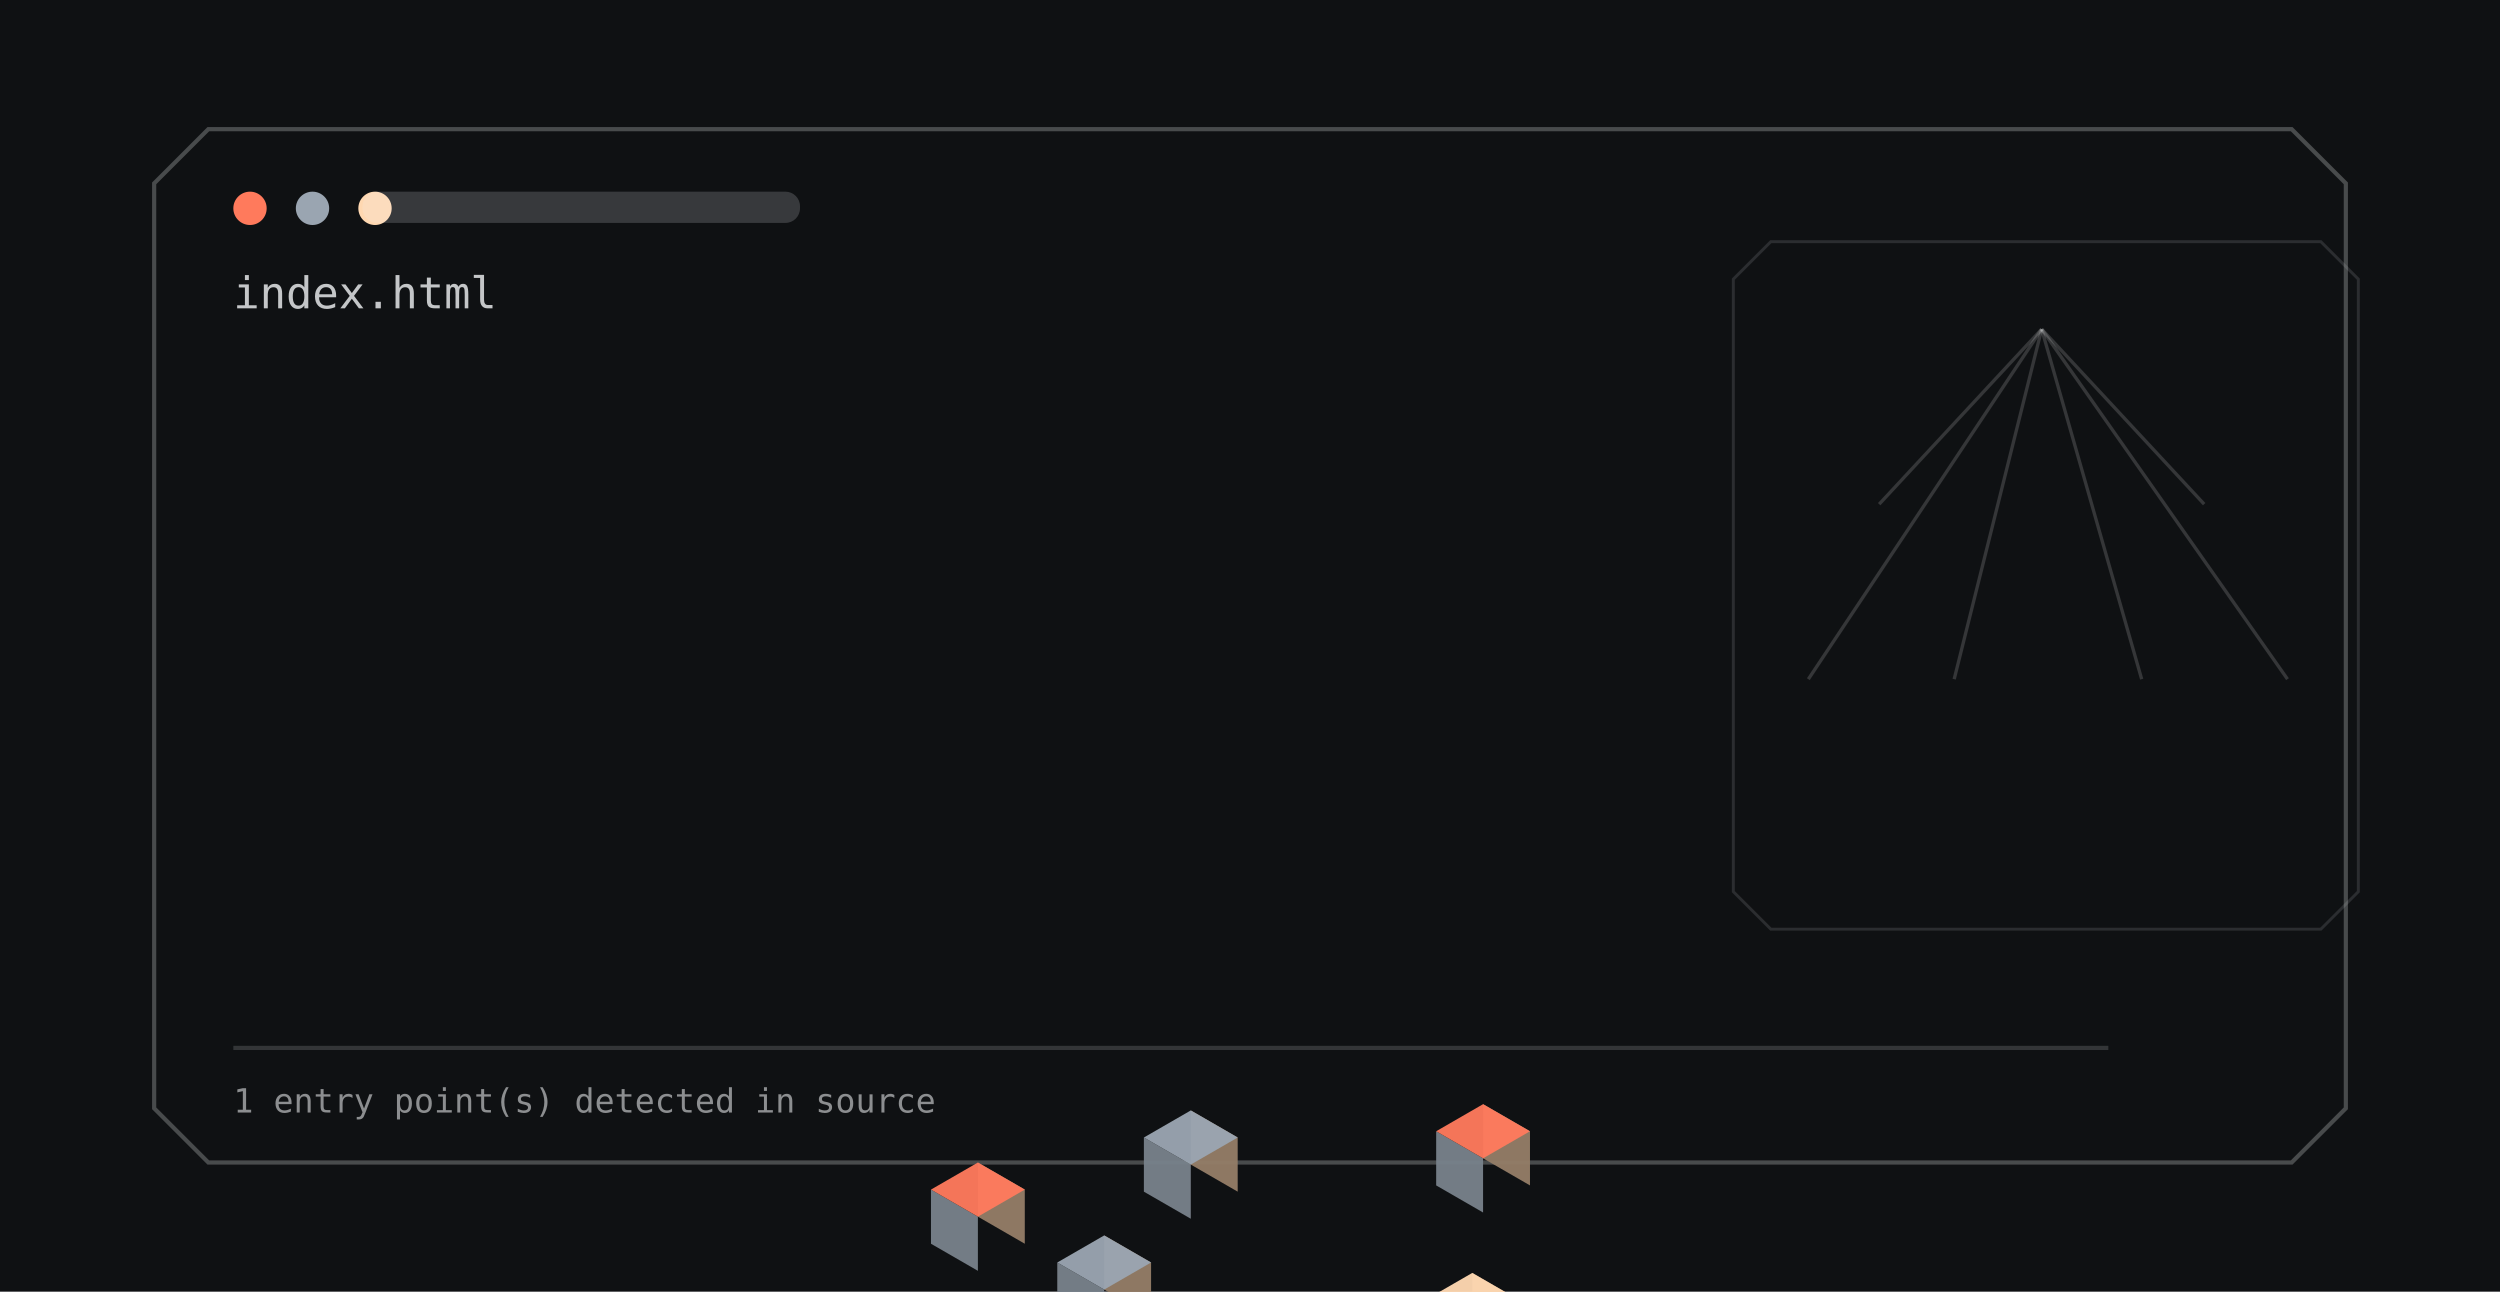
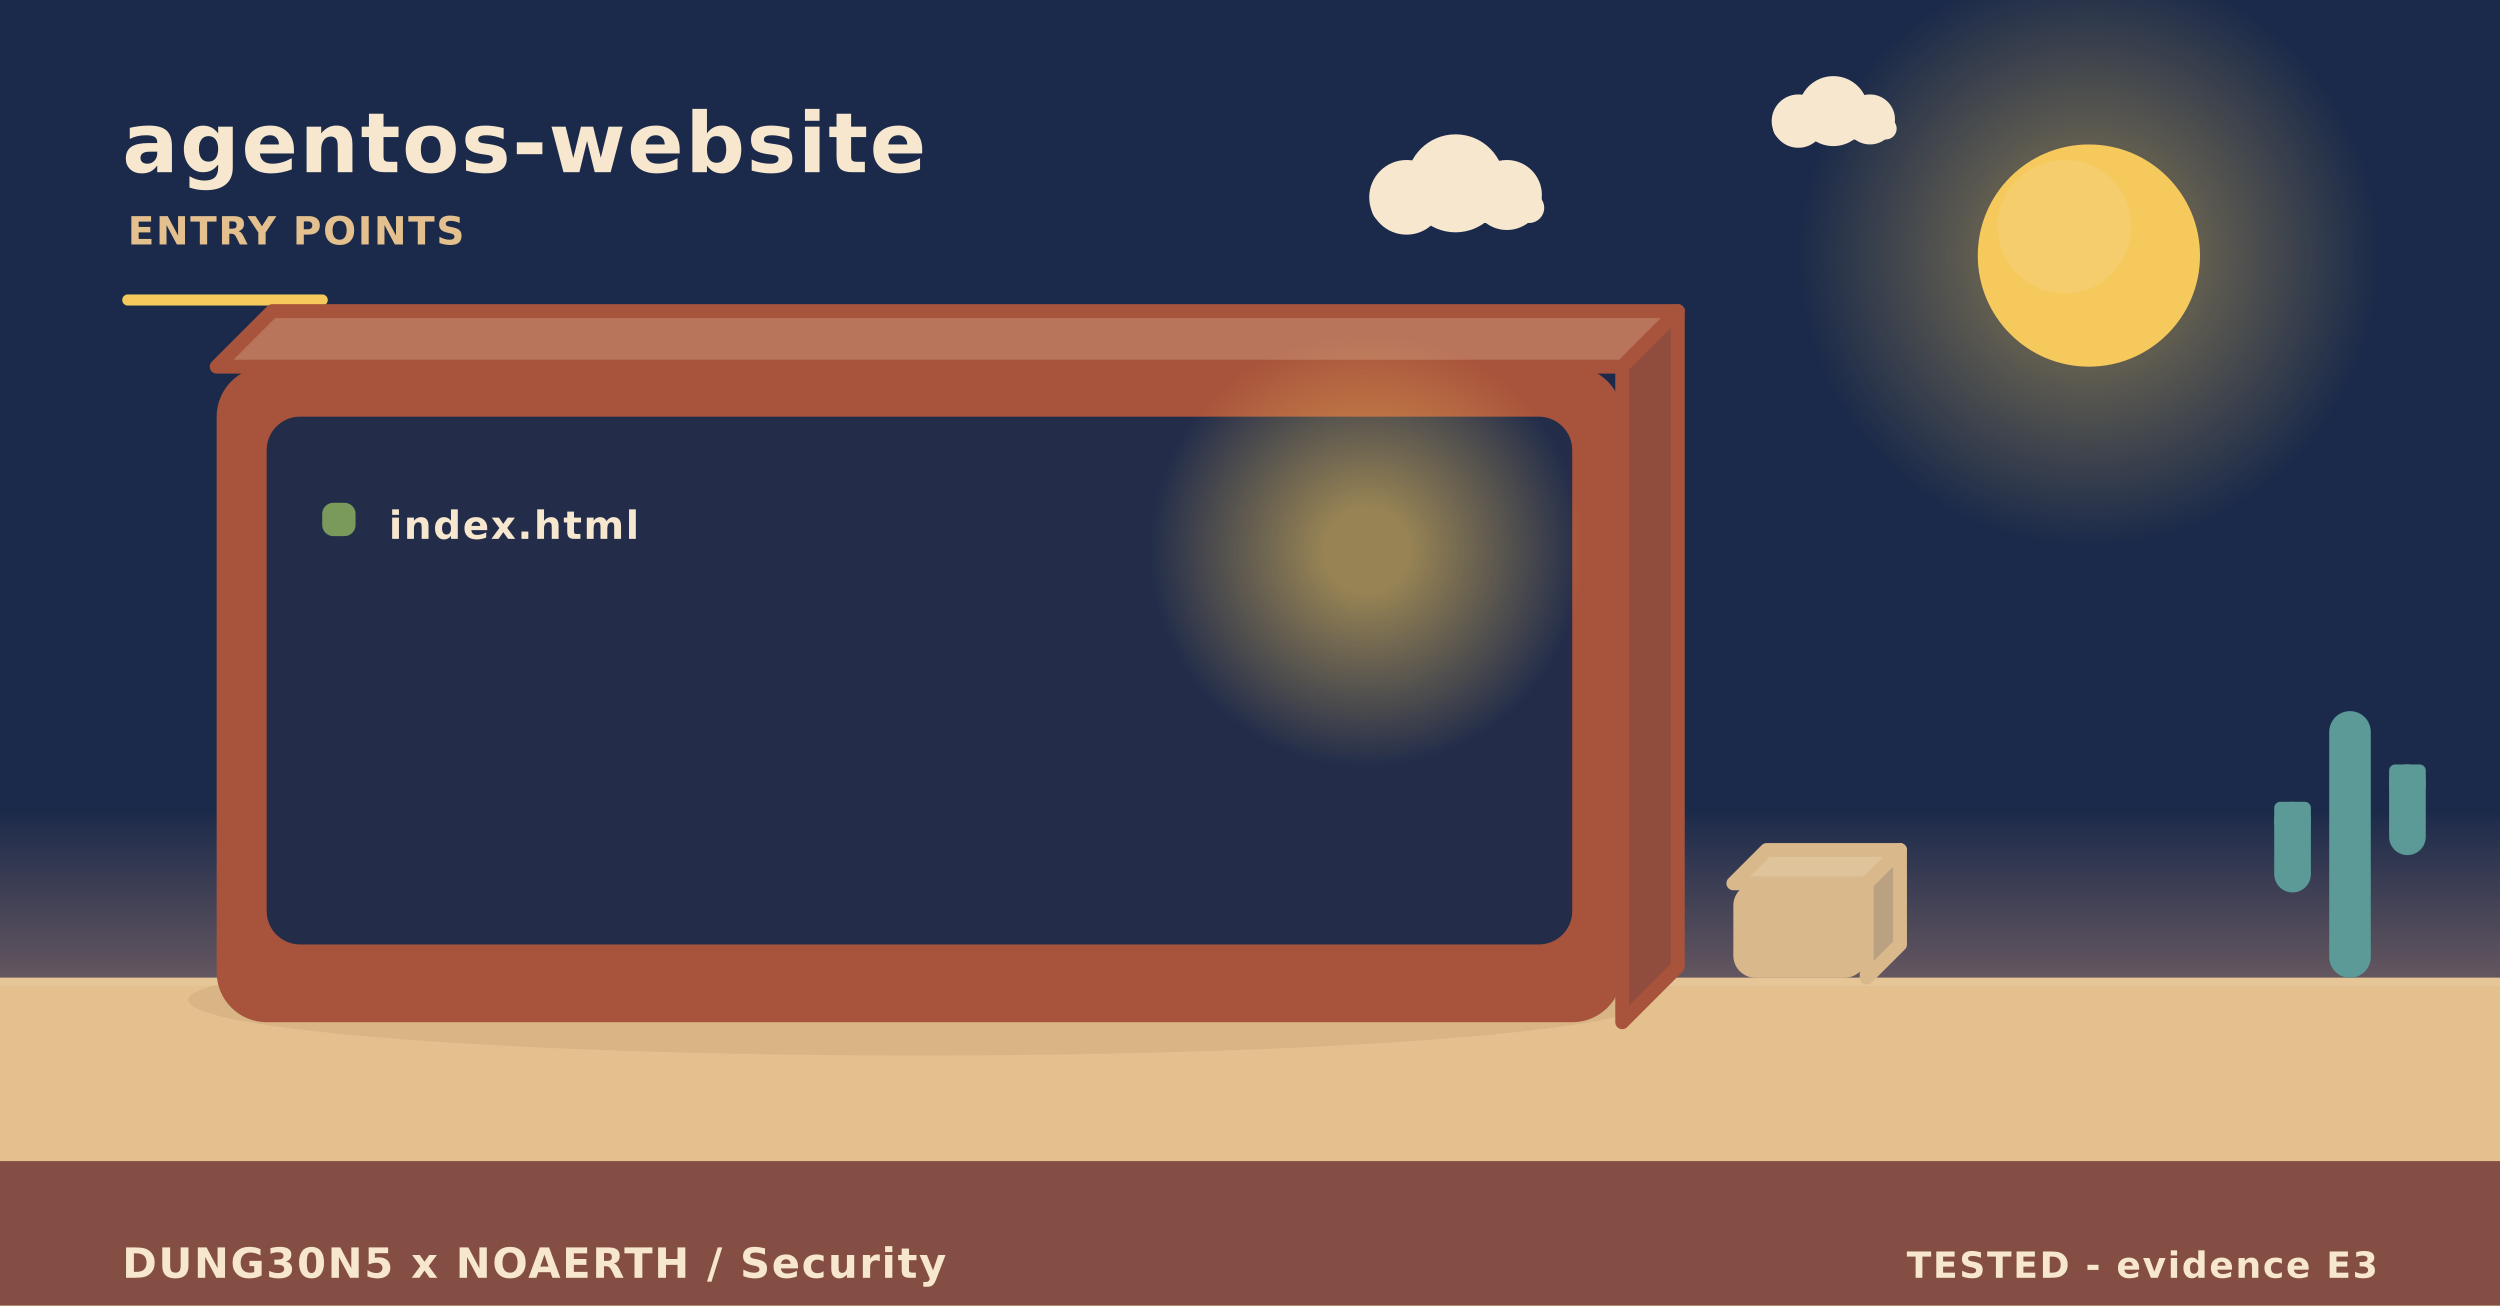
- <svg xmlns="http://www.w3.org/2000/svg" viewBox="0 0 1200 620" width="1200" height="620" role="img" aria-label="agentos-website command surface">
-   <rect width="1200" height="620" fill="#0f1113" />
-   <defs>
-     <linearGradient id="gt" x1="0" y1="0" x2="1" y2="1">
-       <stop offset="0%" stop-color="#ff7a5c" />
-       <stop offset="100%" stop-color="#9aa5b1" />
-     </linearGradient>
-   </defs>
-   <path d="M100.00,62.00 H1100.00 L1126.00,88.00 V532.00 L1100.00,558.00 H100.00 L74.00,532.00 V88.00 Z" fill="none" stroke="rgba(241,243,245,0.300)" stroke-width="2.00" opacity="0.85" />
-   <circle cx="120.00" cy="100.00" r="8.00" fill="#ff7a5c" opacity="1.00" />
-   <circle cx="150.00" cy="100.00" r="8.00" fill="#9aa5b1" opacity="1.00" />
-   <circle cx="180.00" cy="100.00" r="8.00" fill="#ffd8b1" opacity="1.00" />
-   <rect x="174.00" y="92.00" width="210.00" height="15.00" rx="7.00" fill="rgba(241,243,245,0.180)" opacity="1.00" />
-   <text x="112" y="148" font-family="ui-monospace,SFMono-Regular,Menlo,monospace" font-size="21" fill="rgba(241,243,245,0.800)">index.html</text>
-   <path d="M850.00,116.00 H1114.00 L1132.00,134.00 V428.00 L1114.00,446.00 H850.00 L832.00,428.00 V134.00 Z" fill="none" stroke="rgba(241,243,245,0.180)" stroke-width="1.40" opacity="0.70" />
-   <line x1="980.00" y1="158.00" x2="902.00" y2="242.00" stroke="rgba(241,243,245,0.300)" stroke-width="1.60" opacity="0.55" />
-   <line x1="980.00" y1="158.00" x2="1058.00" y2="242.00" stroke="rgba(241,243,245,0.300)" stroke-width="1.60" opacity="0.55" />
-   <line x1="980.00" y1="158.00" x2="868.00" y2="326.00" stroke="rgba(241,243,245,0.300)" stroke-width="1.60" opacity="0.55" />
-   <line x1="980.00" y1="158.00" x2="938.00" y2="326.00" stroke="rgba(241,243,245,0.300)" stroke-width="1.60" opacity="0.55" />
-   <line x1="980.00" y1="158.00" x2="1028.00" y2="326.00" stroke="rgba(241,243,245,0.300)" stroke-width="1.60" opacity="0.55" />
-   <line x1="980.00" y1="158.00" x2="1098.00" y2="326.00" stroke="rgba(241,243,245,0.300)" stroke-width="1.60" opacity="0.55" />
-   <polygon points="711.87,556.00 734.39,569.00 734.39,543.00 711.87,530.00" fill="#947d67" opacity="0.95" />
-   <polygon points="689.36,569.00 711.87,582.00 711.87,556.00 689.36,543.00" fill="#78818a" opacity="0.95" />
-   <polygon points="711.87,530.00 734.39,543.00 711.87,556.00 689.36,543.00" fill="#ff7a5c" opacity="0.95" />
-   <polygon points="571.58,559.00 594.09,572.00 594.09,546.00 571.58,533.00" fill="#947d67" opacity="0.95" />
-   <polygon points="549.06,572.00 571.58,585.00 571.58,559.00 549.06,546.00" fill="#78818a" opacity="0.95" />
-   <polygon points="571.58,533.00 594.09,546.00 571.58,559.00 549.06,546.00" fill="#9aa5b1" opacity="0.95" />
-   <polygon points="706.68,637.00 729.19,650.00 729.19,624.00 706.68,611.00" fill="#947d67" opacity="0.95" />
-   <polygon points="684.16,650.00 706.68,663.00 706.68,637.00 684.16,624.00" fill="#78818a" opacity="0.95" />
-   <polygon points="706.68,611.00 729.19,624.00 706.68,637.00 684.16,624.00" fill="#ffd8b1" opacity="0.95" />
-   <polygon points="469.39,584.00 491.90,597.00 491.90,571.00 469.39,558.00" fill="#947d67" opacity="0.95" />
-   <polygon points="446.87,597.00 469.39,610.00 469.39,584.00 446.87,571.00" fill="#78818a" opacity="0.95" />
-   <polygon points="469.39,558.00 491.90,571.00 469.39,584.00 446.87,571.00" fill="#ff7a5c" opacity="0.95" />
-   <polygon points="530.01,619.00 552.52,632.00 552.52,606.00 530.01,593.00" fill="#947d67" opacity="0.95" />
-   <polygon points="507.49,632.00 530.01,645.00 530.01,619.00 507.49,606.00" fill="#78818a" opacity="0.95" />
-   <polygon points="530.01,593.00 552.52,606.00 530.01,619.00 507.49,606.00" fill="#9aa5b1" opacity="0.95" />
-   <polygon points="607.95,664.00 630.47,677.00 630.47,651.00 607.95,638.00" fill="#947d67" opacity="0.95" />
-   <polygon points="585.43,677.00 607.95,690.00 607.95,664.00 585.43,651.00" fill="#78818a" opacity="0.95" />
-   <polygon points="607.95,638.00 630.47,651.00 607.95,664.00 585.43,651.00" fill="#ffd8b1" opacity="0.95" />
-   <polygon points="668.57,699.00 691.09,712.00 691.09,686.00 668.57,673.00" fill="#947d67" opacity="0.95" />
-   <polygon points="646.05,712.00 668.57,725.00 668.57,699.00 646.05,686.00" fill="#78818a" opacity="0.95" />
-   <polygon points="668.57,673.00 691.09,686.00 668.57,699.00 646.05,686.00" fill="#ff7a5c" opacity="0.95" />
-   <rect x="112.00" y="502.00" width="900.00" height="2.00" rx="0.00" fill="rgba(241,243,245,0.160)" opacity="1.00" />
-   <text x="112" y="534" font-family="ui-monospace,Menlo,monospace" font-size="16" fill="rgba(241,243,245,0.550)">1 entry point(s) detected in source</text>
+ <svg xmlns="http://www.w3.org/2000/svg" width="900" height="470" viewBox="0 0 900 470" role="img" aria-label="agentos-website - how it is operated">
+   <linearGradient id="skyt" x1="0" y1="0" x2="0" y2="1">
+     <stop offset="0" stop-color="#1b2a4a" />
+     <stop offset="0.62" stop-color="#1b2a4a" />
+     <stop offset="1" stop-color="#f3ad8a" />
+   </linearGradient>
+   <rect width="900" height="470" fill="url(#skyt)" />
+   <radialGradient id="sunt">
+     <stop offset="0.35" stop-color="#f5c95c" stop-opacity="0.34" />
+     <stop offset="1" stop-color="#f5c95c" stop-opacity="0" />
+   </radialGradient>
+   <circle cx="752" cy="92" r="104" fill="url(#sunt)" />
+   <circle cx="752" cy="92" r="40" fill="#f5c95c" />
+   <circle cx="743.2" cy="81.6" r="24" fill="#f5d27e" opacity="0.5" />
+   <g>
+     <circle cx="524" cy="66" r="17.64" fill="#f6e7ce" />
+     <circle cx="506.36" cy="71.04" r="13.44" fill="#f6e7ce" />
+     <circle cx="542.48" cy="70.2" r="12.6" fill="#f6e7ce" />
+     <rect x="493.76" y="69.36" width="62.16" height="10.92" rx="5.46" fill="#f6e7ce" />
+   </g>
+   <g>
+     <circle cx="660" cy="40" r="12.6" fill="#f6e7ce" />
+     <circle cx="647.4" cy="43.6" r="9.6" fill="#f6e7ce" />
+     <circle cx="673.2" cy="43" r="9" fill="#f6e7ce" />
+     <rect x="638.4" y="42.4" width="44.4" height="7.8" rx="3.9" fill="#f6e7ce" />
+   </g>
+   <rect x="0" y="352" width="900" height="118" fill="#e3c08d" />
+   <rect x="0" y="352" width="900" height="3" fill="#e6c596" />
+   <text x="44" y="62" font-family="Verdana,DejaVu Sans,sans-serif" font-size="30" font-weight="700" letter-spacing="0.6" fill="#f6e7ce" text-anchor="start">agentos-website</text>
+   <text x="46" y="88" font-family="Verdana,DejaVu Sans,sans-serif" font-size="14" font-weight="700" letter-spacing="0.6" fill="#e3c08d" text-anchor="start">ENTRY POINTS</text>
+   <rect x="44" y="106" width="74" height="4" rx="2" fill="#f5c95c" />
+   <ellipse cx="331" cy="360" rx="263.2" ry="20" fill="rgba(138,90,68,0.11)" />
+   <path d="M78,132 L584,132 L604,112 L98,112 Z" fill="#b9745c" stroke="#a8543c" stroke-width="5" stroke-linejoin="round" />
+   <path d="M584,132 L604,112 L604,348 L584,368 Z" fill="#904d3e" stroke="#a8543c" stroke-width="5" stroke-linejoin="round" />
+   <rect x="78" y="132" width="506" height="236" rx="18" fill="#a8543c" />
+   <rect x="96" y="150" width="470" height="190" rx="12" fill="#1b2a4a" opacity="0.94" />
+   <radialGradient id="lamp14279">
+     <stop offset="0.2" stop-color="#f5c95c" stop-opacity="0.55" />
+     <stop offset="1" stop-color="#f5c95c" stop-opacity="0" />
+   </radialGradient>
+   <circle cx="492" cy="198" r="78" fill="url(#lamp14279)" />
+   <rect x="116" y="181" width="12" height="12" rx="4" fill="#7a9a5c" />
+   <text x="140" y="194" font-family="Verdana,DejaVu Sans,sans-serif" font-size="14" font-weight="700" letter-spacing="0.6" fill="#f6e7ce" text-anchor="start">index.html</text>
+   <path d="M624,318 L672,318 L684,306 L636,306 Z" fill="#dfc39b" stroke="#d9b98c" stroke-width="5" stroke-linejoin="round" />
+   <path d="M672,318 L684,306 L684,340 L672,352 Z" fill="#b9a181" stroke="#d9b98c" stroke-width="5" stroke-linejoin="round" />
+   <rect x="624" y="318" width="48" height="34" rx="8" fill="#d9b98c" />
+   <rect x="838.52" y="256" width="14.96" height="96" rx="7.48" fill="#5b9a97" />
+   <rect x="818.72" y="288.64" width="13.2" height="32.64" rx="6.6" fill="#5b9a97" />
+   <rect x="818.72" y="288.64" width="13.2" height="9.6" rx="2.2" fill="#5b9a97" />
+   <rect x="860.08" y="275.2" width="13.2" height="32.64" rx="6.6" fill="#5b9a97" />
+   <rect x="860.08" y="275.2" width="13.2" height="9.6" rx="2.2" fill="#5b9a97" />
+   <rect x="0" y="418" width="900" height="52" rx="0" fill="#7e4740" opacity="0.94" />
+   <text x="44" y="460" font-family="Verdana,DejaVu Sans,sans-serif" font-size="15" font-weight="700" letter-spacing="0.6" fill="#f6e7ce" text-anchor="start">DUNG30N5 x NOAERTH  /  Security</text>
+   <text x="856" y="460" font-family="Verdana,DejaVu Sans,sans-serif" font-size="13" font-weight="700" letter-spacing="0.6" fill="#f6e7ce" text-anchor="end">TESTED  -  evidence E3</text>
</svg>
